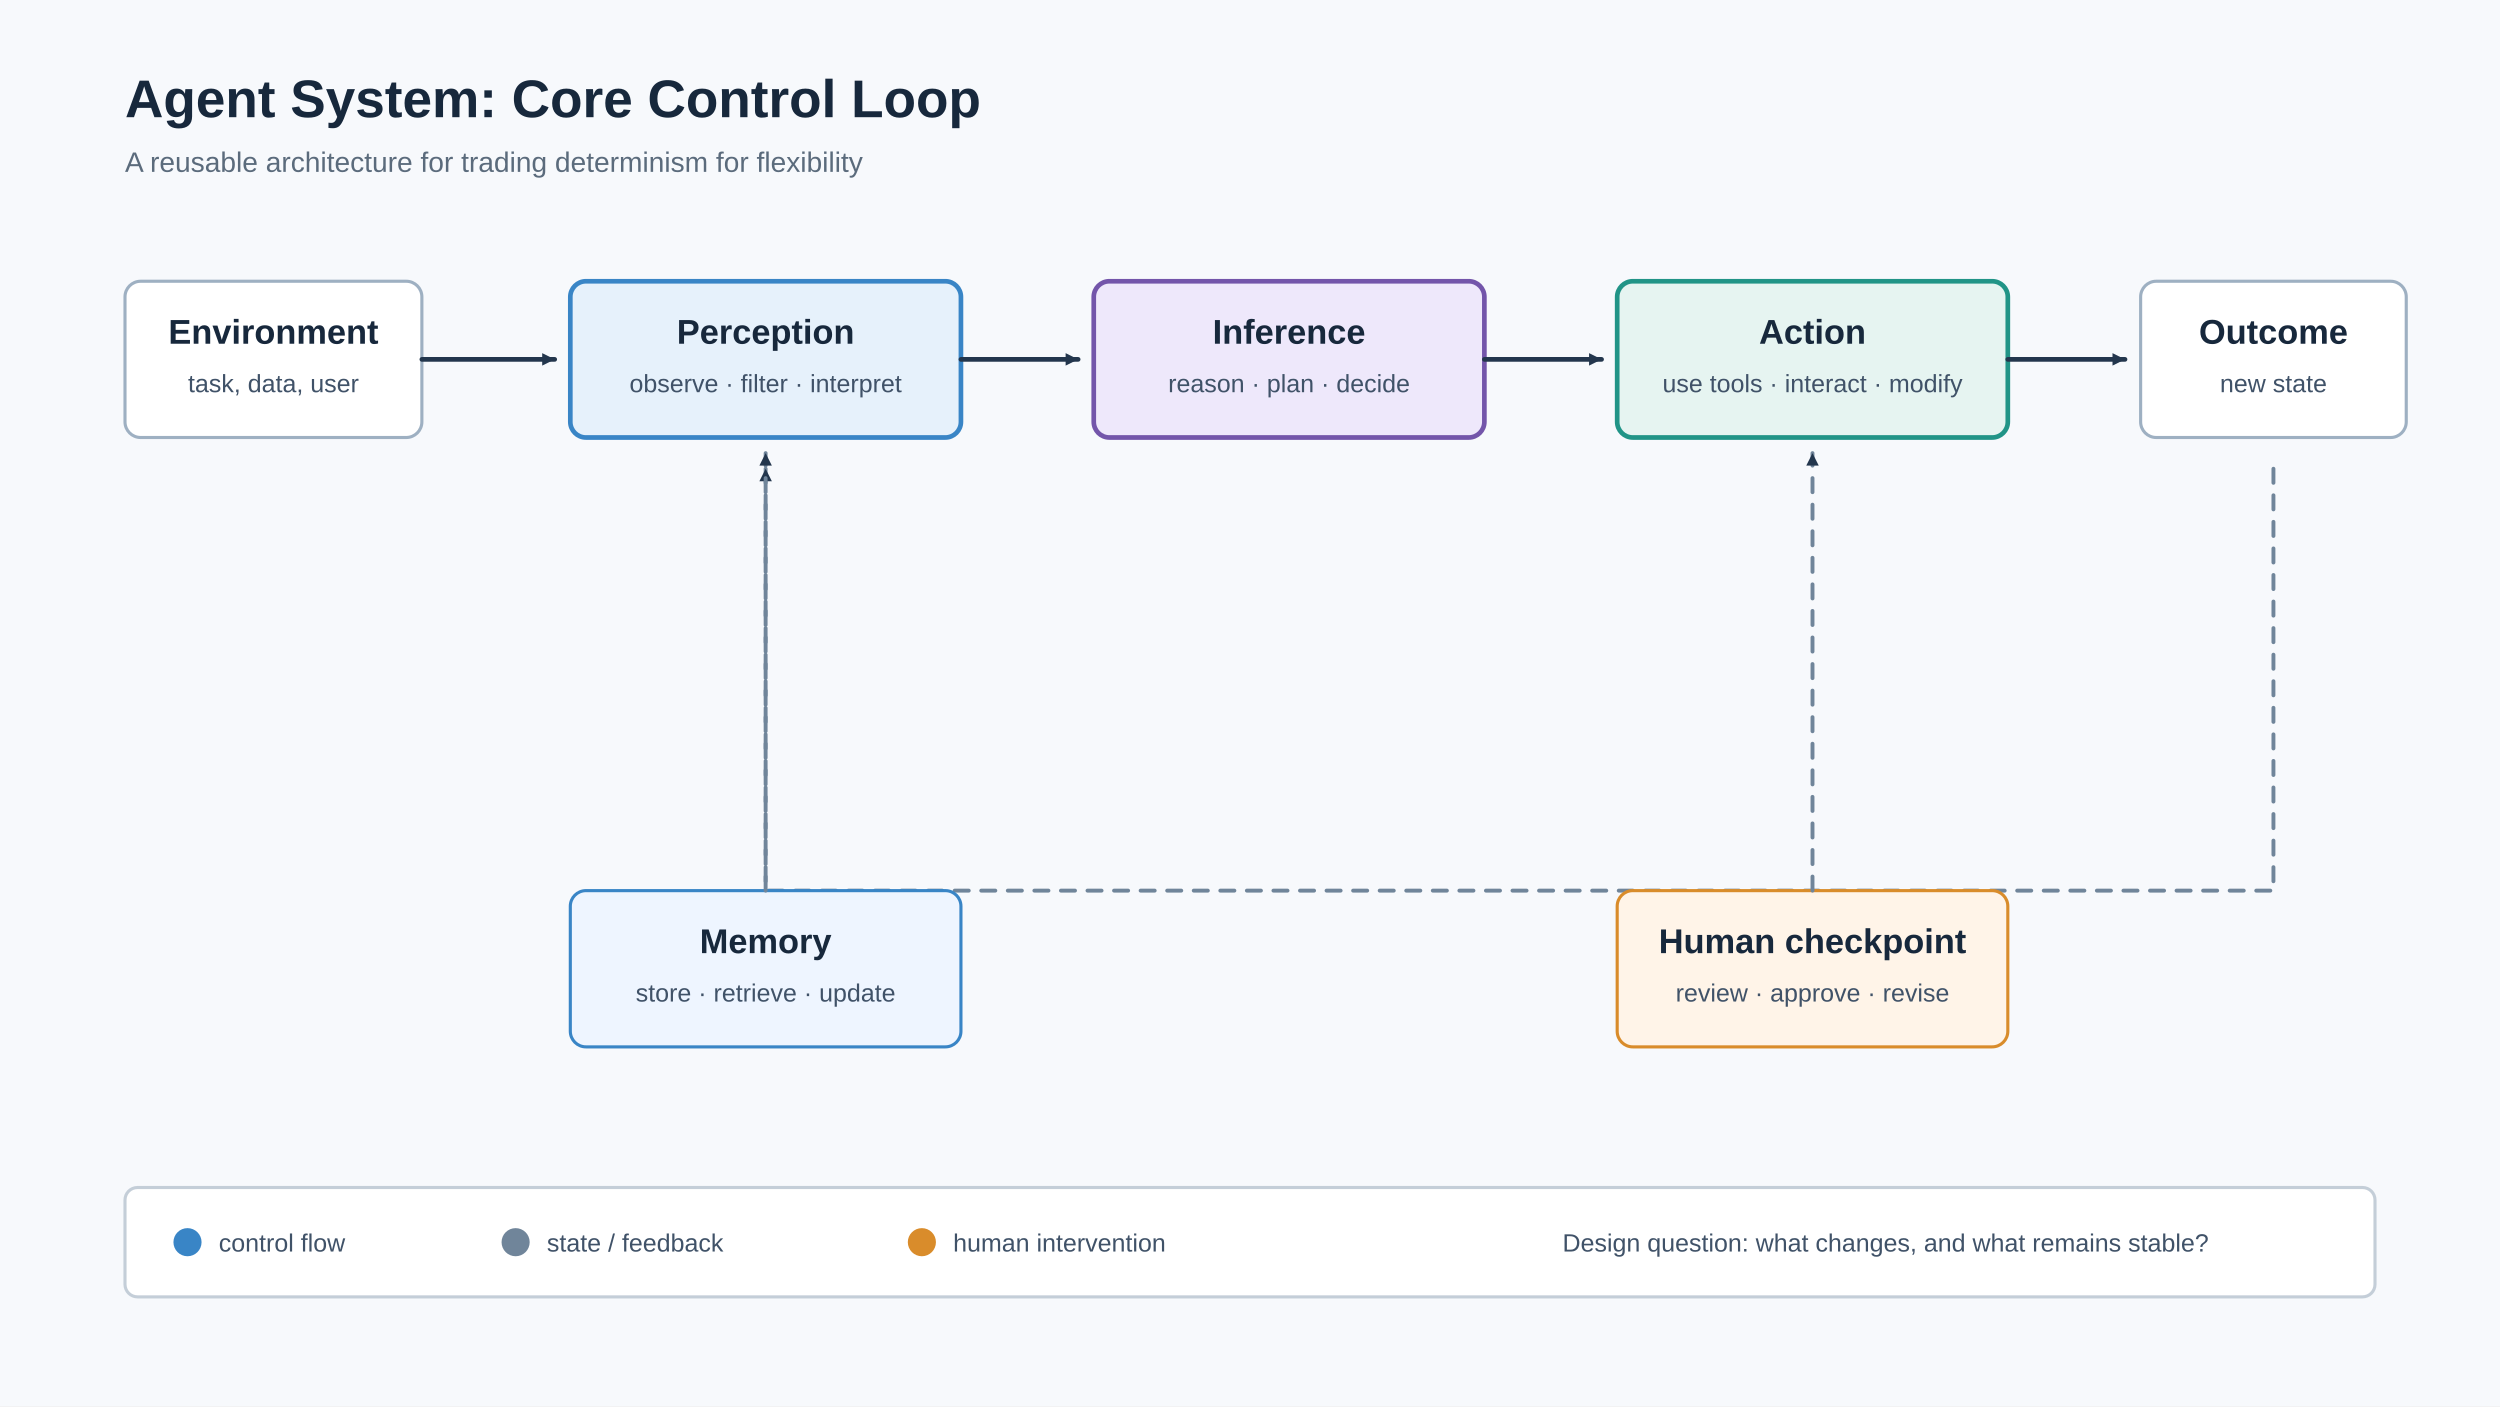
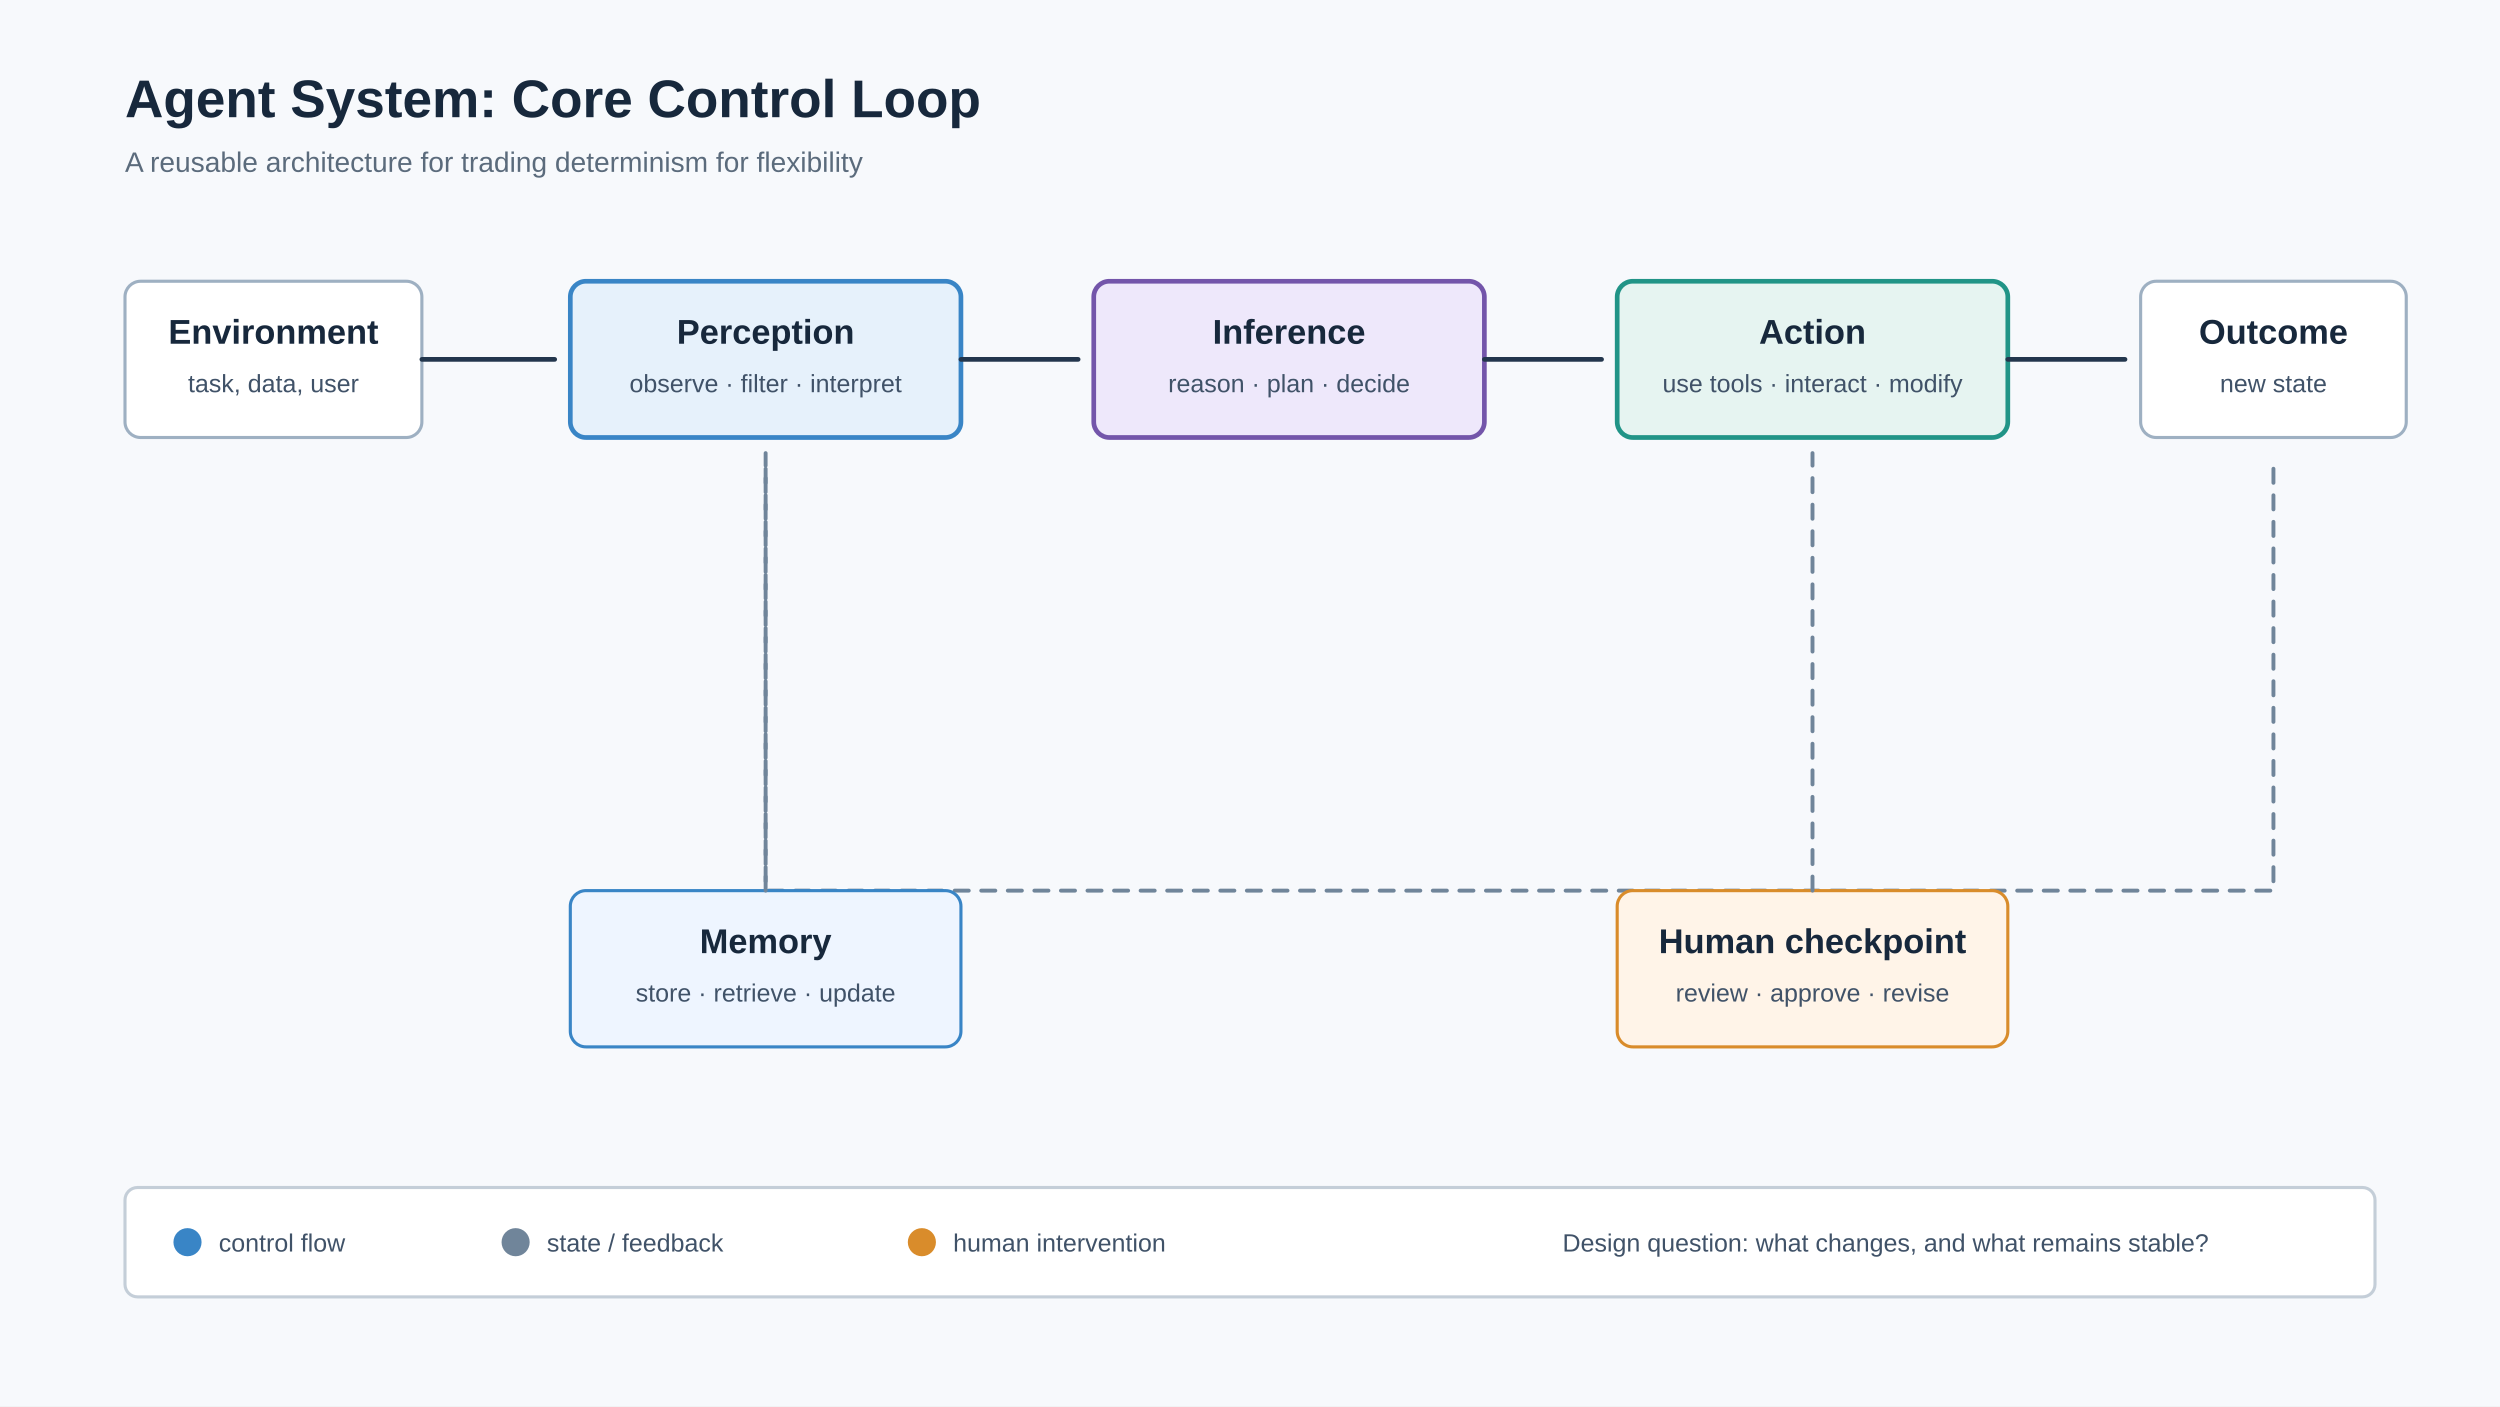
<svg xmlns="http://www.w3.org/2000/svg" width="1600" height="900" viewBox="0 0 1600 900">
  <defs>
-     <marker id="a" viewBox="0 0 10 10" markerWidth="8" markerHeight="8" markerUnits="userSpaceOnUse" refX="10" refY="5" orient="auto">
-       <path d="M0 0 L10 5 L0 10 Z" fill="#23364d" />
-     </marker>
-     <marker id="d-arrow" viewBox="0 0 10 10" markerWidth="8" markerHeight="8" markerUnits="userSpaceOnUse" refX="10" refY="5" orient="auto">
-       <path d="M0 0 L10 5 L0 10 Z" fill="#219487" />
-     </marker>
-     <marker id="r-arrow" viewBox="0 0 10 10" markerWidth="8" markerHeight="8" markerUnits="userSpaceOnUse" refX="10" refY="5" orient="auto">
-       <path d="M0 0 L10 5 L0 10 Z" fill="#c65b5b" />
-     </marker>
-     <style>
- .title{font:700 34px Arial,sans-serif;fill:#17283c}.sub{font:400 18px Arial,sans-serif;fill:#5b6b7c}.h{font:700 22px Arial,sans-serif;fill:#17283c}.t{font:600 18px Arial,sans-serif;fill:#17283c}.s{font:400 16px Arial,sans-serif;fill:#405268}.box{fill:#fff;stroke:#9eb0c2;stroke-width:2}.line{stroke:#23364d;stroke-width:3;fill:none;marker-end:url(#a);stroke-linecap:round;stroke-linejoin:round}.dash{stroke:#70859a;stroke-width:2.5;stroke-dasharray:9 8;fill:none;marker-end:url(#a);stroke-linecap:round;stroke-linejoin:round}
+     <style>.al{fill:#23364d;stroke:none}.ad{fill:#219487;stroke:none}.ar{fill:#c65b5b;stroke:none}
+ .title{font:700 34px Arial,sans-serif;fill:#17283c}.sub{font:400 18px Arial,sans-serif;fill:#5b6b7c}.h{font:700 22px Arial,sans-serif;fill:#17283c}.t{font:600 18px Arial,sans-serif;fill:#17283c}.s{font:400 16px Arial,sans-serif;fill:#405268}.box{fill:#fff;stroke:#9eb0c2;stroke-width:2}.line{stroke:#23364d;stroke-width:3;fill:none;stroke-linecap:round;stroke-linejoin:round}.dash{stroke:#70859a;stroke-width:2.5;stroke-dasharray:9 8;fill:none;stroke-linecap:round;stroke-linejoin:round}
</style>
  </defs>
  <rect width="1600" height="900" fill="#f7f9fc" />
  <text x="80" y="75" class="title">Agent System: Core Control Loop</text>
  <text x="80" y="110" class="sub">A reusable architecture for trading determinism for flexibility</text>
  <rect x="80" y="180" width="190" height="100" rx="10" class="box" />
  <text x="175" y="220" text-anchor="middle" class="h">Environment</text>
  <text x="175" y="251" text-anchor="middle" class="s">task, data, user</text>
  <rect x="365" y="180" width="250" height="100" rx="10" fill="#e6f1fb" stroke="#3985c6" stroke-width="3" />
  <text x="490" y="220" text-anchor="middle" class="h">Perception</text>
  <text x="490" y="251" text-anchor="middle" class="s">observe · filter · interpret</text>
  <rect x="700" y="180" width="250" height="100" rx="10" fill="#eee8fb" stroke="#7355aa" stroke-width="3" />
  <text x="825" y="220" text-anchor="middle" class="h">Inference</text>
  <text x="825" y="251" text-anchor="middle" class="s">reason · plan · decide</text>
  <rect x="1035" y="180" width="250" height="100" rx="10" fill="#e6f4f1" stroke="#219487" stroke-width="3" />
  <text x="1160" y="220" text-anchor="middle" class="h">Action</text>
  <text x="1160" y="251" text-anchor="middle" class="s">use tools · interact · modify</text>
  <rect x="1370" y="180" width="170" height="100" rx="10" class="box" />
  <text x="1455" y="220" text-anchor="middle" class="h">Outcome</text>
  <text x="1455" y="251" text-anchor="middle" class="s">new state</text>
  <path d="M270 230 H355" class="line" />
  <path d="M615 230 H690" class="line" />
  <path d="M950 230 H1025" class="line" />
  <path d="M1285 230 H1360" class="line" />
  <path d="M1455 300 V570 H490 V300" class="dash" />
  <rect x="365" y="570" width="250" height="100" rx="10" fill="#eef5ff" stroke="#3985c6" stroke-width="2" />
  <text x="490" y="610" text-anchor="middle" class="h">Memory</text>
  <text x="490" y="641" text-anchor="middle" class="s">store · retrieve · update</text>
  <path d="M490 570 V290" class="dash" />
  <rect x="1035" y="570" width="250" height="100" rx="10" fill="#fff4e8" stroke="#d98c2b" stroke-width="2" />
  <text x="1160" y="610" text-anchor="middle" class="h">Human checkpoint</text>
  <text x="1160" y="641" text-anchor="middle" class="s">review · approve · revise</text>
  <path d="M1160 570 V290" class="dash" />
  <rect x="80" y="760" width="1440" height="70" rx="8" fill="#fff" stroke="#c4ced8" stroke-width="2" />
  <circle cx="120" cy="795" r="9" fill="#3985c6" />
  <text x="140" y="801" class="s">control flow</text>
  <circle cx="330" cy="795" r="9" fill="#70859a" />
  <text x="350" y="801" class="s">state / feedback</text>
  <circle cx="590" cy="795" r="9" fill="#d98c2b" />
  <text x="610" y="801" class="s">human intervention</text>
  <text x="1000" y="801" class="s">Design question: what changes, and what remains stable?</text>
</svg>
